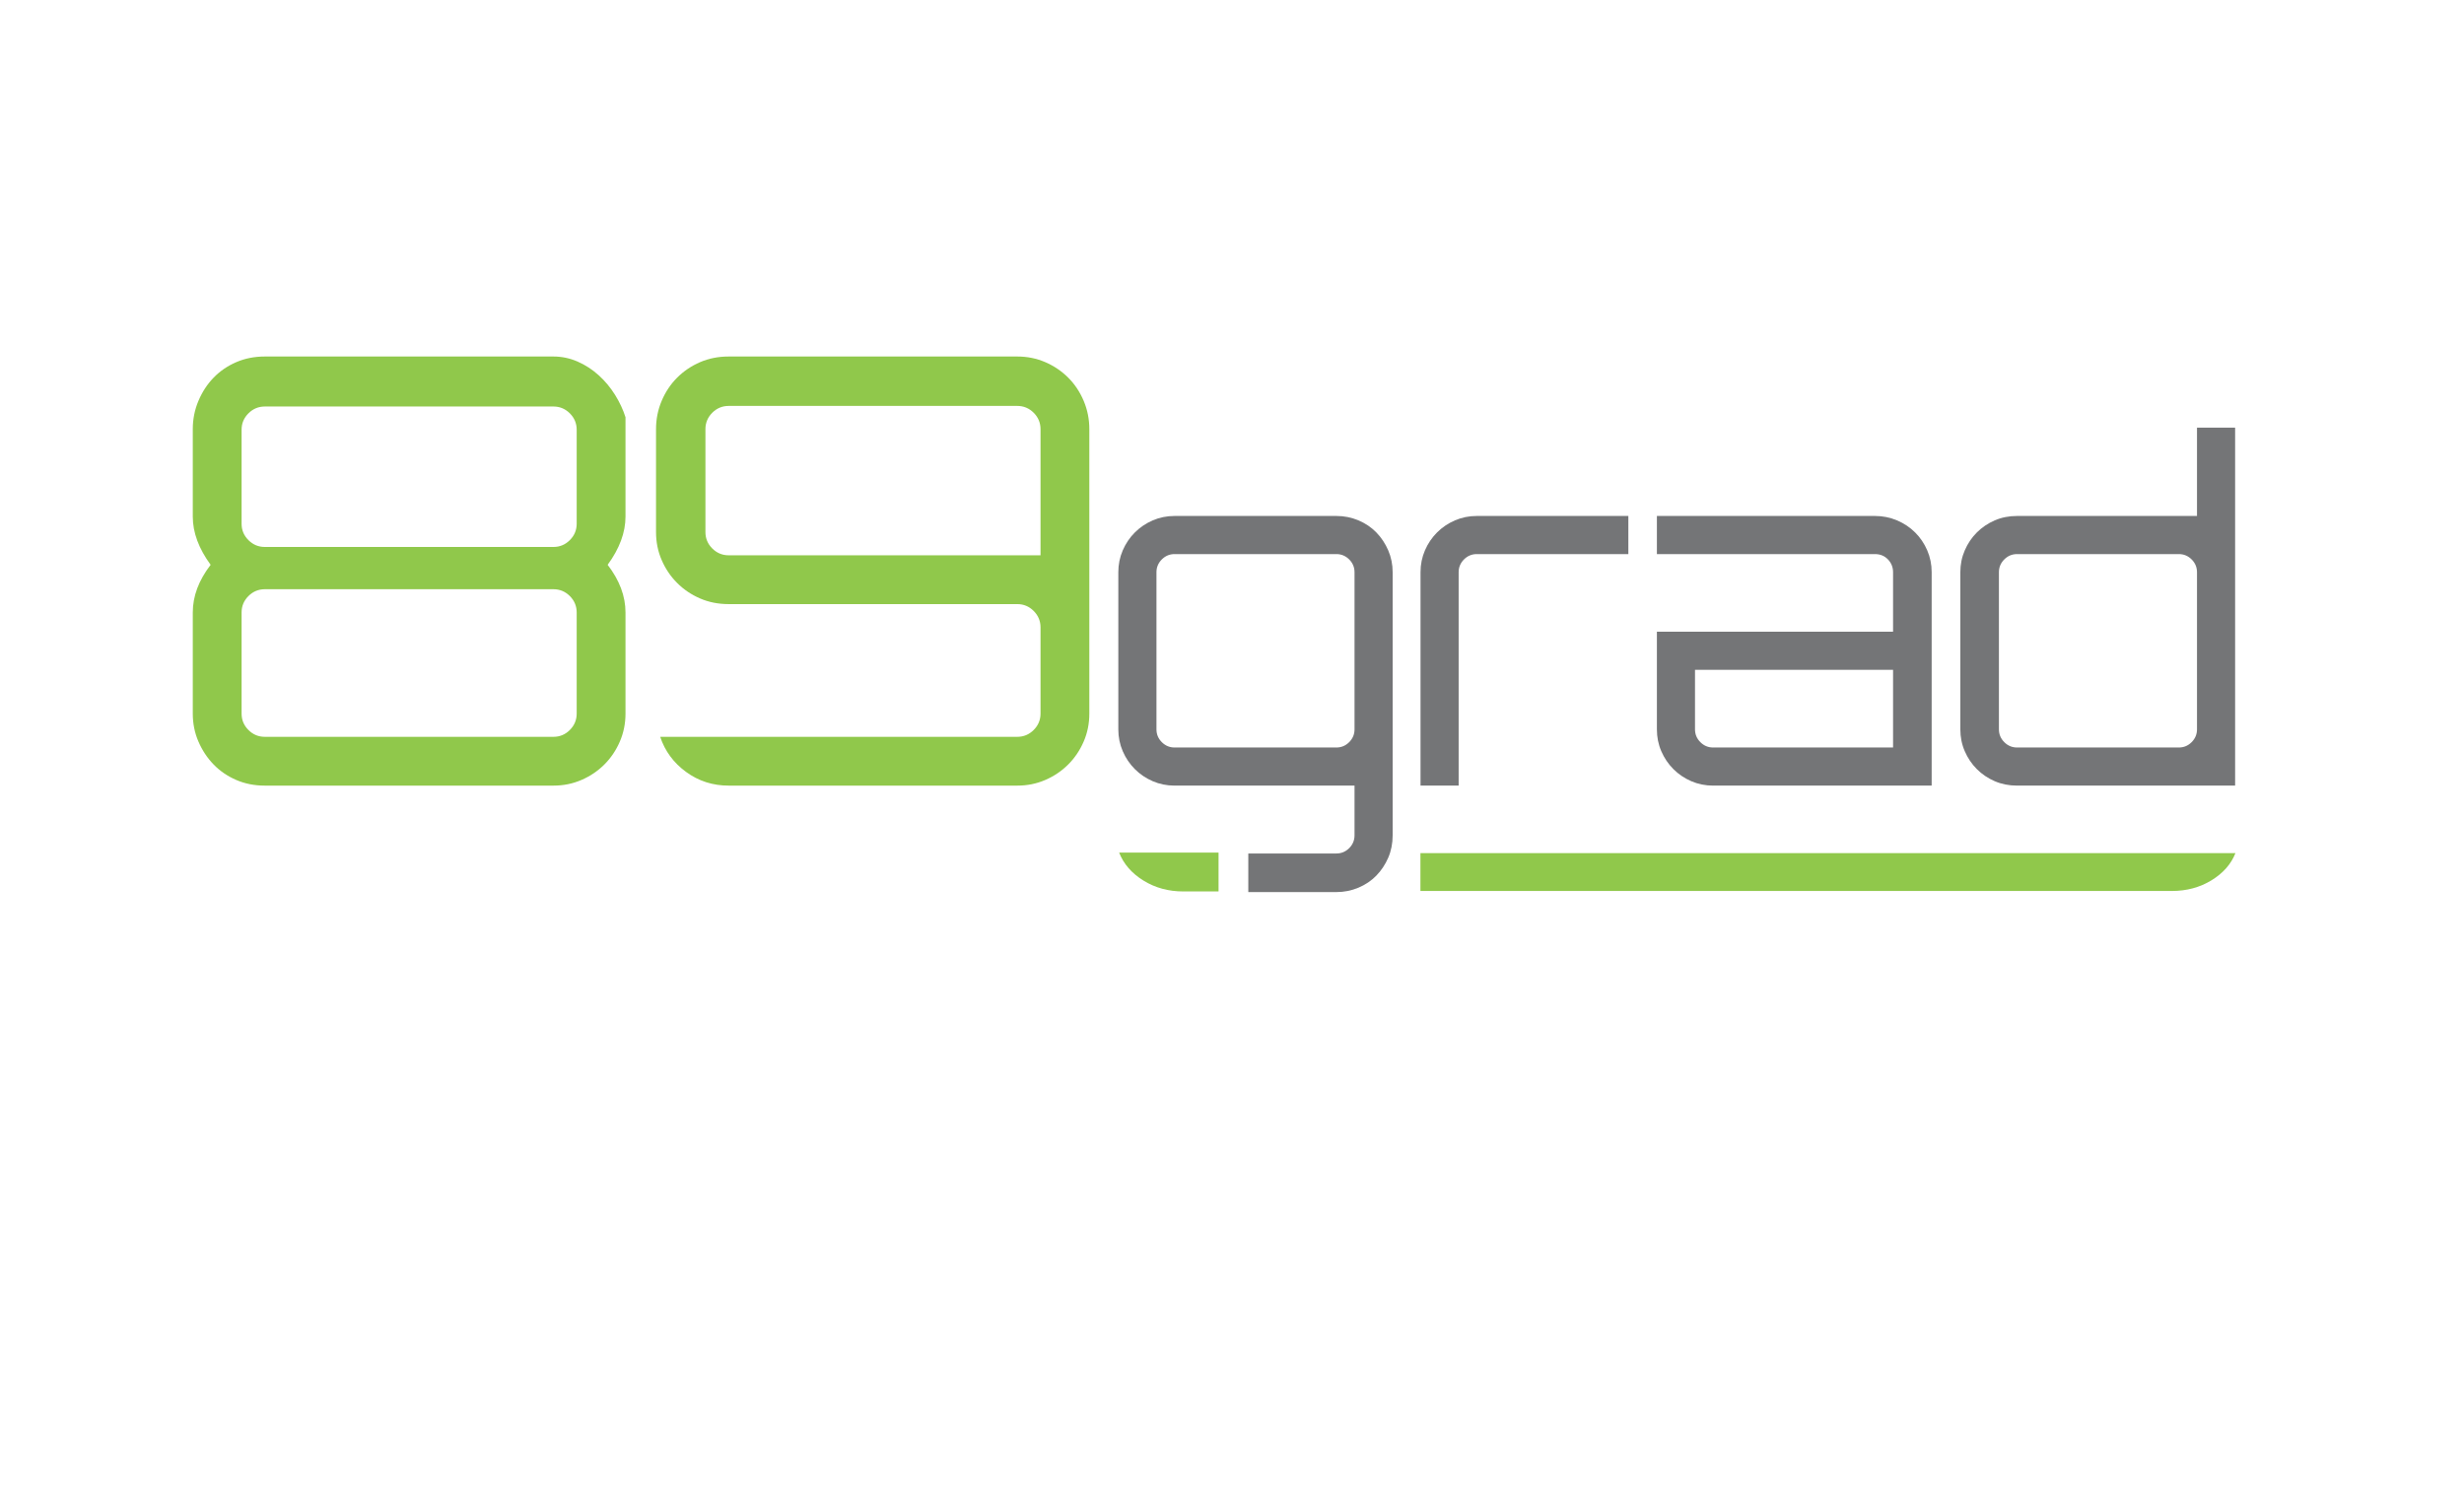
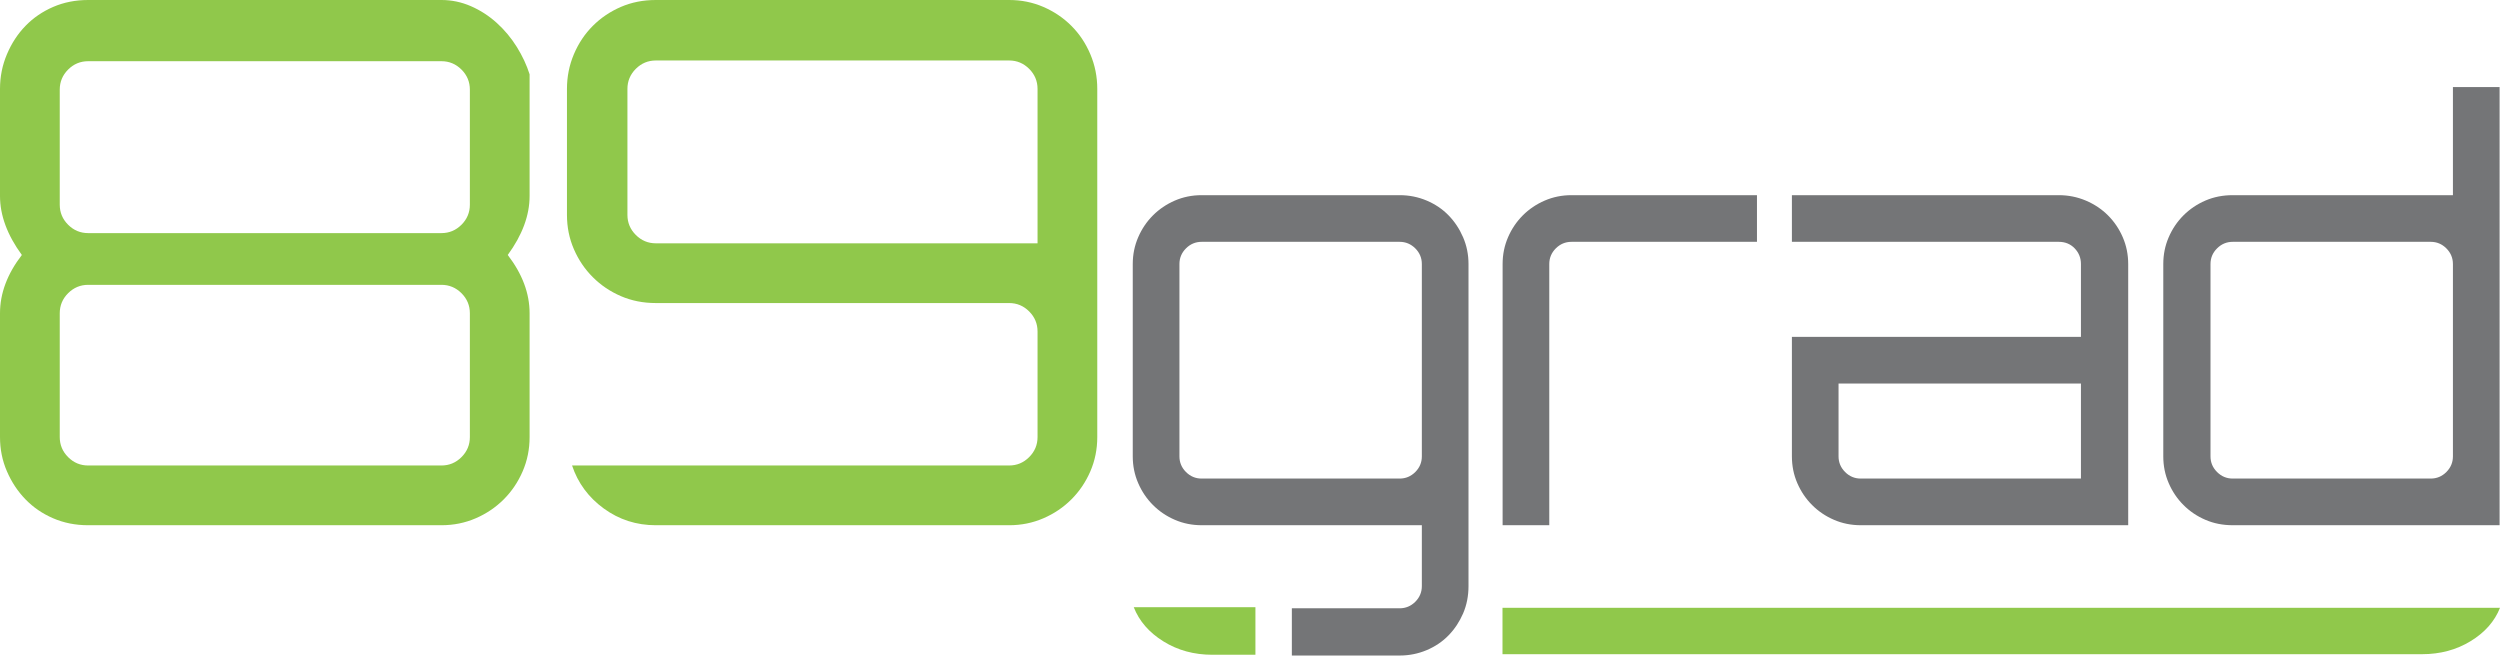
- <svg xmlns="http://www.w3.org/2000/svg" id="svg2" version="1.1" width="1260" height="765" xml:space="preserve">
+ <svg xmlns="http://www.w3.org/2000/svg" id="svg2" version="1.1" width="1044.554" height="273.894" xml:space="preserve">
  <defs id="defs6">
    <clipPath clipPathUnits="userSpaceOnUse" id="clipPath16">
-       <path d="M 0,612 1008,612 1008,0 0,0 0,612 z" id="path18" />
+       <path d="M 0,612 H 1008 V 0 H 0 Z" id="path18" />
    </clipPath>
  </defs>
-   <g id="g10" transform="matrix(1.25,0,0,-1.25,0,765)">
+   <g id="g10" transform="matrix(1.25,0,0,-1.25,-98.57863,582.6764)">
    <g id="g20" transform="translate(546.7061,306.1768)">
-       <path d="m 0,0 c 2.021,0 3.767,0.729 5.231,2.19 1.455,1.458 2.186,3.204 2.186,5.227 l 0,64.293 c 0,2.028 -0.731,3.773 -2.186,5.231 -1.464,1.455 -3.21,2.19 -5.231,2.19 l -66.194,0 c -2.027,0 -3.773,-0.735 -5.227,-2.19 -1.458,-1.458 -2.187,-3.203 -2.187,-5.231 l 0,-64.293 c 0,-2.023 0.729,-3.769 2.187,-5.227 1.454,-1.461 3.2,-2.19 5.227,-2.19 L 0,0 z m 23.015,-35.944 c 0,-3.297 -0.604,-6.342 -1.803,-9.136 -1.213,-2.784 -2.822,-5.232 -4.857,-7.319 -2.027,-2.09 -4.472,-3.744 -7.321,-4.949 -2.855,-1.2 -5.87,-1.803 -9.034,-1.803 l -36.034,0 0,15.789 36.034,0 c 2.021,0 3.767,0.729 5.231,2.183 1.455,1.457 2.186,3.207 2.186,5.235 l 0,20.35 -73.611,0 c -3.167,0 -6.155,0.601 -8.944,1.806 -2.783,1.199 -5.228,2.85 -7.319,4.949 -2.09,2.088 -3.74,4.532 -4.942,7.322 -1.209,2.786 -1.812,5.767 -1.812,8.934 l 0,64.293 c 0,3.17 0.603,6.148 1.812,8.938 1.202,2.793 2.852,5.234 4.942,7.325 2.091,2.093 4.536,3.74 7.319,4.949 2.789,1.203 5.777,1.806 8.944,1.806 l 66.194,0 c 3.164,0 6.179,-0.603 9.034,-1.806 2.849,-1.209 5.294,-2.856 7.321,-4.949 2.035,-2.091 3.644,-4.532 4.857,-7.325 1.199,-2.79 1.803,-5.768 1.803,-8.938 l 0,-107.654 z" style="fill:#747577;fill-opacity:1;fill-rule:nonzero;stroke:none" id="path22" />
+       <path d="M 0,0 C 2.021,0 3.767,0.729 5.231,2.19 6.686,3.648 7.417,5.394 7.417,7.417 V 71.71 c 0,2.028 -0.731,3.773 -2.186,5.231 -1.464,1.455 -3.21,2.19 -5.231,2.19 h -66.194 c -2.027,0 -3.773,-0.735 -5.227,-2.19 -1.458,-1.458 -2.187,-3.203 -2.187,-5.231 V 7.417 c 0,-2.023 0.729,-3.769 2.187,-5.227 1.454,-1.461 3.2,-2.19 5.227,-2.19 z m 23.015,-35.944 c 0,-3.297 -0.604,-6.342 -1.803,-9.136 -1.213,-2.784 -2.822,-5.232 -4.857,-7.319 -2.027,-2.09 -4.472,-3.744 -7.321,-4.949 -2.855,-1.2 -5.87,-1.803 -9.034,-1.803 h -36.034 v 15.789 H 0 c 2.021,0 3.767,0.729 5.231,2.183 1.455,1.457 2.186,3.207 2.186,5.235 v 20.35 h -73.611 c -3.167,0 -6.155,0.601 -8.944,1.806 -2.783,1.199 -5.228,2.85 -7.319,4.949 -2.09,2.088 -3.74,4.532 -4.942,7.322 -1.209,2.786 -1.812,5.767 -1.812,8.934 V 71.71 c 0,3.17 0.603,6.148 1.812,8.938 1.202,2.793 2.852,5.234 4.942,7.325 2.091,2.093 4.536,3.74 7.319,4.949 2.789,1.203 5.777,1.806 8.944,1.806 H 0 c 3.164,0 6.179,-0.603 9.034,-1.806 2.849,-1.209 5.294,-2.856 7.321,-4.949 2.035,-2.091 3.644,-4.532 4.857,-7.325 1.199,-2.79 1.803,-5.768 1.803,-8.938 z" style="fill:#747577;fill-opacity:1;fill-rule:nonzero;stroke:none" id="path22" />
    </g>
    <g id="g24" transform="translate(666.1436,400.9043)">
-       <path d="m 0,0 0,-15.597 -62.01,0 c -2.027,0 -3.769,-0.735 -5.234,-2.19 -1.45,-1.457 -2.179,-3.203 -2.179,-5.231 l 0,-87.303 -15.598,0 0,87.303 c 0,3.171 0.604,6.149 1.809,8.938 1.199,2.793 2.857,5.235 4.943,7.325 2.093,2.093 4.533,3.74 7.328,4.949 C -68.158,-0.603 -65.176,0 -62.01,0 L 0,0 z" style="fill:#747577;fill-opacity:1;fill-rule:nonzero;stroke:none" id="path26" />
+       <path d="m 0,0 v -15.597 h -62.01 c -2.027,0 -3.769,-0.735 -5.234,-2.19 -1.45,-1.457 -2.179,-3.203 -2.179,-5.231 v -87.303 h -15.598 v 87.303 c 0,3.171 0.604,6.149 1.809,8.938 1.199,2.793 2.857,5.235 4.943,7.325 2.093,2.093 4.533,3.74 7.328,4.949 2.783,1.203 5.765,1.806 8.931,1.806 z" style="fill:#747577;fill-opacity:1;fill-rule:nonzero;stroke:none" id="path26" />
    </g>
    <g id="g28" transform="translate(774.4336,337.9468)">
-       <path d="m 0,0 -81.024,0 0,-24.353 c 0,-2.023 0.735,-3.769 2.192,-5.227 1.451,-1.461 3.193,-2.19 5.228,-2.19 L 0,-31.77 0,0 z m -7.414,62.958 c 3.175,0 6.188,-0.603 9.038,-1.806 2.849,-1.209 5.32,-2.856 7.413,-4.949 2.095,-2.091 3.744,-4.532 4.95,-7.325 1.205,-2.79 1.809,-5.768 1.809,-8.938 l 0,-87.304 -89.4,0 c -3.167,0 -6.156,0.601 -8.945,1.806 -2.783,1.199 -5.228,2.85 -7.321,4.949 -2.087,2.088 -3.731,4.532 -4.943,7.322 -1.206,2.786 -1.801,5.767 -1.801,8.934 l 0,39.947 96.614,0 0,24.346 c 0,2.028 -0.695,3.773 -2.087,5.231 -1.392,1.454 -3.167,2.19 -5.327,2.19 l -89.2,0 0,15.597 89.2,0 z" style="fill:#747577;fill-opacity:1;fill-rule:nonzero;stroke:none" id="path30" />
+       <path d="m 0,0 h -81.024 v -24.353 c 0,-2.023 0.735,-3.769 2.192,-5.227 1.451,-1.461 3.193,-2.19 5.228,-2.19 H 0 Z m -7.414,62.958 c 3.175,0 6.188,-0.603 9.038,-1.806 2.849,-1.209 5.32,-2.856 7.413,-4.949 2.095,-2.091 3.744,-4.532 4.95,-7.325 1.205,-2.79 1.809,-5.768 1.809,-8.938 v -87.304 h -89.4 c -3.167,0 -6.156,0.601 -8.945,1.806 -2.783,1.199 -5.228,2.85 -7.321,4.949 -2.087,2.088 -3.731,4.532 -4.943,7.322 -1.206,2.786 -1.801,5.767 -1.801,8.934 V 15.594 H 0 V 39.94 c 0,2.028 -0.695,3.773 -2.087,5.231 -1.392,1.454 -3.167,2.19 -5.327,2.19 h -89.2 v 15.597 z" style="fill:#747577;fill-opacity:1;fill-rule:nonzero;stroke:none" id="path30" />
    </g>
    <g id="g32" transform="translate(891.3506,306.1768)">
-       <path d="m 0,0 c 2.027,0 3.776,0.729 5.229,2.19 1.456,1.458 2.192,3.204 2.192,5.227 l 0,64.293 c 0,2.028 -0.736,3.773 -2.192,5.231 -1.453,1.455 -3.202,2.19 -5.229,2.19 l -66.19,0 c -2.035,0 -3.771,-0.735 -5.229,-2.19 -1.463,-1.458 -2.192,-3.203 -2.192,-5.231 l 0,-64.293 c 0,-2.023 0.729,-3.769 2.192,-5.227 C -69.961,0.729 -68.225,0 -66.19,0 L 0,0 z m 23.018,130.864 0,-146.458 -89.208,0 c -3.299,0 -6.341,0.601 -9.13,1.806 -2.79,1.199 -5.235,2.85 -7.328,4.949 -2.088,2.088 -3.737,4.532 -4.937,7.322 -1.212,2.786 -1.809,5.767 -1.809,8.934 l 0,64.293 c 0,3.17 0.597,6.148 1.809,8.938 1.2,2.793 2.849,5.234 4.937,7.325 2.093,2.093 4.538,3.74 7.328,4.949 2.789,1.203 5.831,1.806 9.13,1.806 l 73.611,0 0,36.136 15.597,0 z" style="fill:#747577;fill-opacity:1;fill-rule:nonzero;stroke:none" id="path34" />
+       <path d="M 0,0 C 2.027,0 3.776,0.729 5.229,2.19 6.685,3.648 7.421,5.394 7.421,7.417 V 71.71 c 0,2.028 -0.736,3.773 -2.192,5.231 -1.453,1.455 -3.202,2.19 -5.229,2.19 h -66.19 c -2.035,0 -3.771,-0.735 -5.229,-2.19 -1.463,-1.458 -2.192,-3.203 -2.192,-5.231 V 7.417 c 0,-2.023 0.729,-3.769 2.192,-5.227 C -69.961,0.729 -68.225,0 -66.19,0 Z M 23.018,130.864 V -15.594 H -66.19 c -3.299,0 -6.341,0.601 -9.13,1.806 -2.79,1.199 -5.235,2.85 -7.328,4.949 -2.088,2.088 -3.737,4.532 -4.937,7.322 -1.212,2.786 -1.809,5.767 -1.809,8.934 V 71.71 c 0,3.17 0.597,6.148 1.809,8.938 1.2,2.793 2.849,5.234 4.937,7.325 2.093,2.093 4.538,3.74 7.328,4.949 2.789,1.203 5.831,1.806 9.13,1.806 H 7.421 v 36.136 z" style="fill:#747577;fill-opacity:1;fill-rule:nonzero;stroke:none" id="path34" />
    </g>
    <g id="g36" transform="translate(235.9189,361.4351)">
-       <path d="m 0,0 c 0,2.594 -0.935,4.831 -2.799,6.699 -1.873,1.862 -4.102,2.799 -6.699,2.799 l -118.093,0 c -2.597,0 -4.833,-0.937 -6.699,-2.799 -1.865,-1.868 -2.795,-4.105 -2.795,-6.699 l 0,-41.39 c 0,-2.601 0.93,-4.834 2.795,-6.699 1.866,-1.869 4.102,-2.799 6.699,-2.799 l 118.093,0 c 2.597,0 4.826,0.93 6.699,2.799 C -0.935,-46.224 0,-43.991 0,-41.39 L 0,0 z m 0,74.754 c 0,2.594 -0.935,4.827 -2.799,6.695 -1.873,1.869 -4.102,2.8 -6.699,2.8 l -118.093,0 c -2.597,0 -4.833,-0.931 -6.699,-2.8 -1.865,-1.868 -2.795,-4.101 -2.795,-6.695 l 0,-38.472 c 0,-2.597 0.93,-4.83 2.795,-6.695 1.866,-1.869 4.102,-2.799 6.699,-2.799 l 118.093,0 c 2.597,0 4.826,0.93 6.699,2.799 C -0.935,31.452 0,33.685 0,36.282 l 0,38.472 z m 19.966,-35.55 c 0,-6.493 -2.435,-13.066 -7.305,-19.725 C 17.531,13.148 19.966,6.656 19.966,0 l 0,-41.39 c 0,-4.062 -0.772,-7.879 -2.316,-11.446 C 16.106,-56.408 14,-59.535 11.323,-62.212 8.646,-64.888 5.516,-67 1.948,-68.539 -1.627,-70.086 -5.44,-70.855 -9.498,-70.855 l -118.093,0 c -4.221,0 -8.117,0.769 -11.688,2.316 -3.571,1.539 -6.659,3.651 -9.253,6.327 -2.6,2.677 -4.667,5.804 -6.208,9.376 -1.547,3.567 -2.316,7.384 -2.316,11.446 l 0,41.39 c 0,6.656 2.435,13.148 7.305,19.479 -4.87,6.659 -7.305,13.232 -7.305,19.725 l 0,35.792 c 0,4.055 0.769,7.918 2.316,11.568 1.541,3.651 3.608,6.815 6.208,9.495 2.594,2.677 5.682,4.787 9.253,6.335 3.571,1.54 7.467,2.312 11.688,2.312 l 118.093,0 c 3.409,0 6.699,-0.696 9.862,-2.071 3.164,-1.382 6.046,-3.25 8.643,-5.602 2.595,-2.352 4.827,-5.032 6.696,-8.033 1.868,-3.005 3.286,-6.05 4.263,-9.134 l 0,-40.662 z" style="fill:#90c84b;fill-opacity:1;fill-rule:nonzero;stroke:none" id="path38" />
+       <path d="m 0,0 c 0,2.594 -0.935,4.831 -2.799,6.699 -1.873,1.862 -4.102,2.799 -6.699,2.799 h -118.093 c -2.597,0 -4.833,-0.937 -6.699,-2.799 -1.865,-1.868 -2.795,-4.105 -2.795,-6.699 v -41.39 c 0,-2.601 0.93,-4.834 2.795,-6.699 1.866,-1.869 4.102,-2.799 6.699,-2.799 H -9.498 c 2.597,0 4.826,0.93 6.699,2.799 1.864,1.865 2.799,4.098 2.799,6.699 z m 0,74.754 c 0,2.594 -0.935,4.827 -2.799,6.695 -1.873,1.869 -4.102,2.8 -6.699,2.8 h -118.093 c -2.597,0 -4.833,-0.931 -6.699,-2.8 -1.865,-1.868 -2.795,-4.101 -2.795,-6.695 V 36.282 c 0,-2.597 0.93,-4.83 2.795,-6.695 1.866,-1.869 4.102,-2.799 6.699,-2.799 H -9.498 c 2.597,0 4.826,0.93 6.699,2.799 C -0.935,31.452 0,33.685 0,36.282 Z m 19.966,-35.55 c 0,-6.493 -2.435,-13.066 -7.305,-19.725 C 17.531,13.148 19.966,6.656 19.966,0 v -41.39 c 0,-4.062 -0.772,-7.879 -2.316,-11.446 C 16.106,-56.408 14,-59.535 11.323,-62.212 8.646,-64.888 5.516,-67 1.948,-68.539 -1.627,-70.086 -5.44,-70.855 -9.498,-70.855 h -118.093 c -4.221,0 -8.117,0.769 -11.688,2.316 -3.571,1.539 -6.659,3.651 -9.253,6.327 -2.6,2.677 -4.667,5.804 -6.208,9.376 -1.547,3.567 -2.316,7.384 -2.316,11.446 V 0 c 0,6.656 2.435,13.148 7.305,19.479 -4.87,6.659 -7.305,13.232 -7.305,19.725 v 35.792 c 0,4.055 0.769,7.918 2.316,11.568 1.541,3.651 3.608,6.815 6.208,9.495 2.594,2.677 5.682,4.787 9.253,6.335 3.571,1.54 7.467,2.312 11.688,2.312 H -9.498 c 3.409,0 6.699,-0.696 9.862,-2.071 3.164,-1.382 6.046,-3.25 8.643,-5.602 2.595,-2.352 4.827,-5.032 6.696,-8.033 1.868,-3.005 3.286,-6.05 4.263,-9.134 z" style="fill:#90c84b;fill-opacity:1;fill-rule:nonzero;stroke:none" id="path38" />
    </g>
    <g id="g40" transform="translate(288.5859,394.3086)">
-       <path d="m 0,0 c 0,-2.598 0.935,-4.834 2.796,-6.695 1.866,-1.869 4.099,-2.803 6.699,-2.803 l 127.59,0 0,51.62 c 0,2.598 -0.937,4.831 -2.802,6.699 -1.869,1.862 -4.098,2.796 -6.692,2.796 l -118.096,0 c -2.6,0 -4.833,-0.934 -6.699,-2.796 C 0.935,46.953 0,44.72 0,42.122 L 0,0 z m 9.495,-29.464 c -4.227,0 -8.12,0.771 -11.688,2.315 -3.571,1.544 -6.699,3.651 -9.375,6.334 -2.681,2.67 -4.791,5.798 -6.334,9.372 -1.544,3.565 -2.31,7.384 -2.31,11.443 l 0,42.122 c 0,4.056 0.766,7.918 2.31,11.569 1.543,3.651 3.653,6.815 6.334,9.495 2.676,2.676 5.804,4.787 9.375,6.334 3.568,1.541 7.461,2.312 11.688,2.312 l 118.096,0 c 4.055,0 7.867,-0.771 11.442,-2.312 3.568,-1.547 6.699,-3.658 9.369,-6.334 2.684,-2.68 4.79,-5.844 6.334,-9.495 1.544,-3.651 2.313,-7.513 2.313,-11.569 l 0,-116.386 c 0,-4.062 -0.769,-7.878 -2.313,-11.446 -1.544,-3.571 -3.65,-6.698 -6.334,-9.376 -2.67,-2.676 -5.801,-4.787 -9.369,-6.326 -3.575,-1.548 -7.387,-2.317 -11.442,-2.317 l -118.096,0 c -6.494,0 -12.297,1.866 -17.409,5.599 -5.119,3.734 -8.647,8.525 -10.594,14.368 l 146.099,0 c 2.594,0 4.823,0.931 6.692,2.8 1.865,1.865 2.802,4.098 2.802,6.698 l 0,35.305 c 0,2.594 -0.937,4.827 -2.802,6.695 -1.869,1.868 -4.098,2.8 -6.692,2.8 l -118.096,0 z" style="fill:#90c84b;fill-opacity:1;fill-rule:nonzero;stroke:none" id="path42" />
+       <path d="m 0,0 c 0,-2.598 0.935,-4.834 2.796,-6.695 1.866,-1.869 4.099,-2.803 6.699,-2.803 h 127.59 v 51.62 c 0,2.598 -0.937,4.831 -2.802,6.699 -1.869,1.862 -4.098,2.796 -6.692,2.796 H 9.495 c -2.6,0 -4.833,-0.934 -6.699,-2.796 C 0.935,46.953 0,44.72 0,42.122 Z m 9.495,-29.464 c -4.227,0 -8.12,0.771 -11.688,2.315 -3.571,1.544 -6.699,3.651 -9.375,6.334 -2.681,2.67 -4.791,5.798 -6.334,9.372 -1.544,3.565 -2.31,7.384 -2.31,11.443 v 42.122 c 0,4.056 0.766,7.918 2.31,11.569 1.543,3.651 3.653,6.815 6.334,9.495 2.676,2.676 5.804,4.787 9.375,6.334 3.568,1.541 7.461,2.312 11.688,2.312 h 118.096 c 4.055,0 7.867,-0.771 11.442,-2.312 3.568,-1.547 6.699,-3.658 9.369,-6.334 2.684,-2.68 4.79,-5.844 6.334,-9.495 1.544,-3.651 2.313,-7.513 2.313,-11.569 V -74.264 c 0,-4.062 -0.769,-7.878 -2.313,-11.446 -1.544,-3.571 -3.65,-6.698 -6.334,-9.376 -2.67,-2.676 -5.801,-4.787 -9.369,-6.326 -3.575,-1.548 -7.387,-2.317 -11.442,-2.317 H 9.495 c -6.494,0 -12.297,1.866 -17.409,5.599 -5.119,3.734 -8.647,8.525 -10.594,14.368 h 146.099 c 2.594,0 4.823,0.931 6.692,2.8 1.865,1.865 2.802,4.098 2.802,6.698 v 35.305 c 0,2.594 -0.937,4.827 -2.802,6.695 -1.869,1.868 -4.098,2.8 -6.692,2.8 z" style="fill:#90c84b;fill-opacity:1;fill-rule:nonzero;stroke:none" id="path42" />
    </g>
    <g id="g60" transform="translate(581.083,262.9707)">
-       <path d="m 0,0 333.423,0 c -1.803,-4.539 -5.082,-8.252 -9.839,-11.151 -4.758,-2.899 -10.15,-4.346 -16.187,-4.346 L 0,-15.497" style="fill:#90c84b;fill-opacity:1;fill-rule:nonzero;stroke:none" id="path62" />
+       <path d="m 0,0 h 333.423 c -1.803,-4.539 -5.082,-8.252 -9.839,-11.151 -4.758,-2.899 -10.15,-4.346 -16.187,-4.346 H 0" style="fill:#90c84b;fill-opacity:1;fill-rule:nonzero;stroke:none" id="path62" />
    </g>
    <g id="g64" transform="translate(498.498,247.2842)">
-       <path d="m 0,0 -14.421,0 c -6.089,0 -11.526,1.485 -16.319,4.459 -4.798,2.976 -8.104,6.789 -9.932,11.44 l 40.672,0" style="fill:#90c84b;fill-opacity:1;fill-rule:nonzero;stroke:none" id="path66" />
+       <path d="m 0,0 h -14.421 c -6.089,0 -11.526,1.485 -16.319,4.459 -4.798,2.976 -8.104,6.789 -9.932,11.44 H 0" style="fill:#90c84b;fill-opacity:1;fill-rule:nonzero;stroke:none" id="path66" />
    </g>
    <g id="g68" transform="translate(576.8564,366.832)">
-       <path d="M 0,0 z" style="fill:#8fc74d;fill-opacity:1;fill-rule:nonzero;stroke:none" id="path70" />
+       <path d="M 0,0 Z" style="fill:#8fc74d;fill-opacity:1;fill-rule:nonzero;stroke:none" id="path70" />
    </g>
  </g>
</svg>
